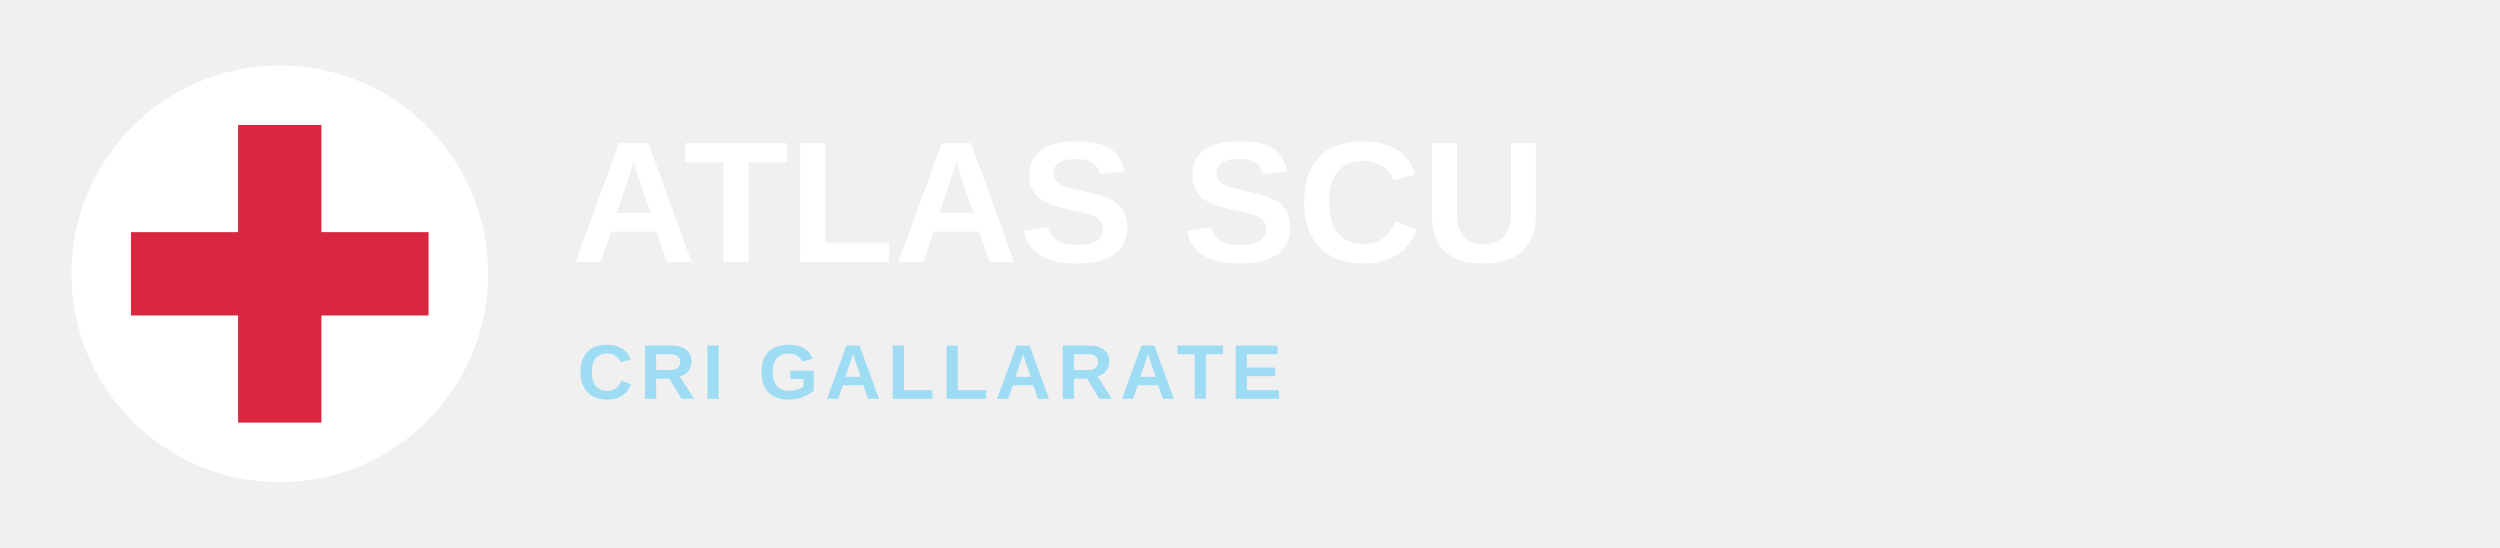
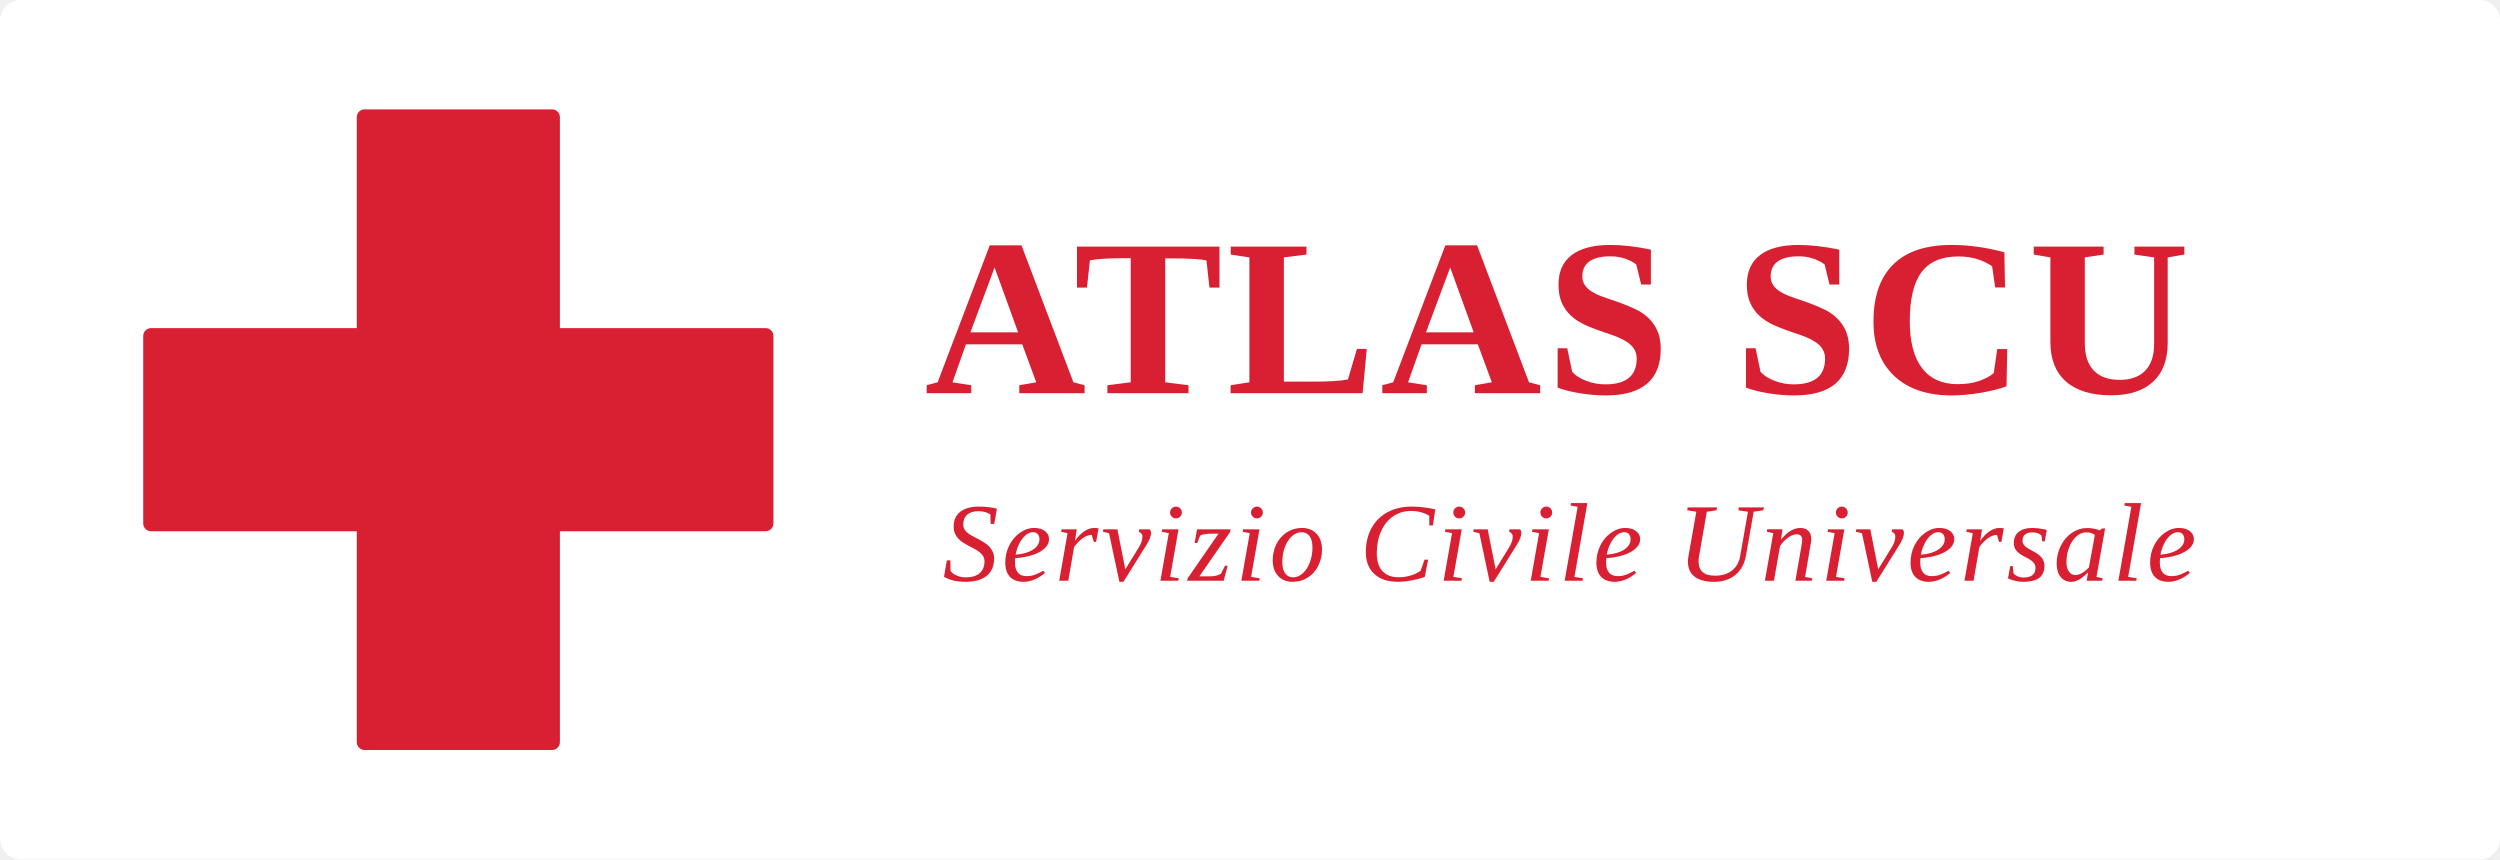
- <svg xmlns="http://www.w3.org/2000/svg" viewBox="0 0 420 92" role="img" aria-labelledby="t d">
-   <rect width="420" height="92" rx="16" fill="none" />
-   <circle cx="47" cy="46" r="35" fill="#fff" />
-   <path d="M40 21h14v18h18v14H54v18H40V53H22V39h18z" fill="#d9273f" />
-   <text x="96" y="44" font-family="Arial,Helvetica,sans-serif" font-size="29" font-weight="800" fill="#fff">ATLAS SCU</text>
-   <text x="97" y="67" font-family="Arial,Helvetica,sans-serif" font-size="13" font-weight="700" letter-spacing="1.1" fill="#9edcf4">CRI GALLARATE</text>
+ <svg xmlns="http://www.w3.org/2000/svg" viewBox="0 0 960 330" role="img" aria-labelledby="title desc">
+   <rect width="960" height="330" rx="8" fill="#ffffff" />
+   <g transform="translate(55 42)">
+     <rect x="82" y="0" width="78" height="246" rx="3" fill="#d91f32" />
+     <rect x="0" y="84" width="242" height="78" rx="3" fill="#d91f32" />
+   </g>
+   <g fill="#d91f32">
+     <text x="355" y="151" font-family="Georgia,'Times New Roman',serif" font-size="86" font-weight="700" letter-spacing="1.5">ATLAS SCU</text>
+     <text x="362" y="223" font-family="Georgia,'Times New Roman',serif" font-size="43" font-style="italic" letter-spacing="1.2">Servizio Civile Universale</text>
+   </g>
</svg>
